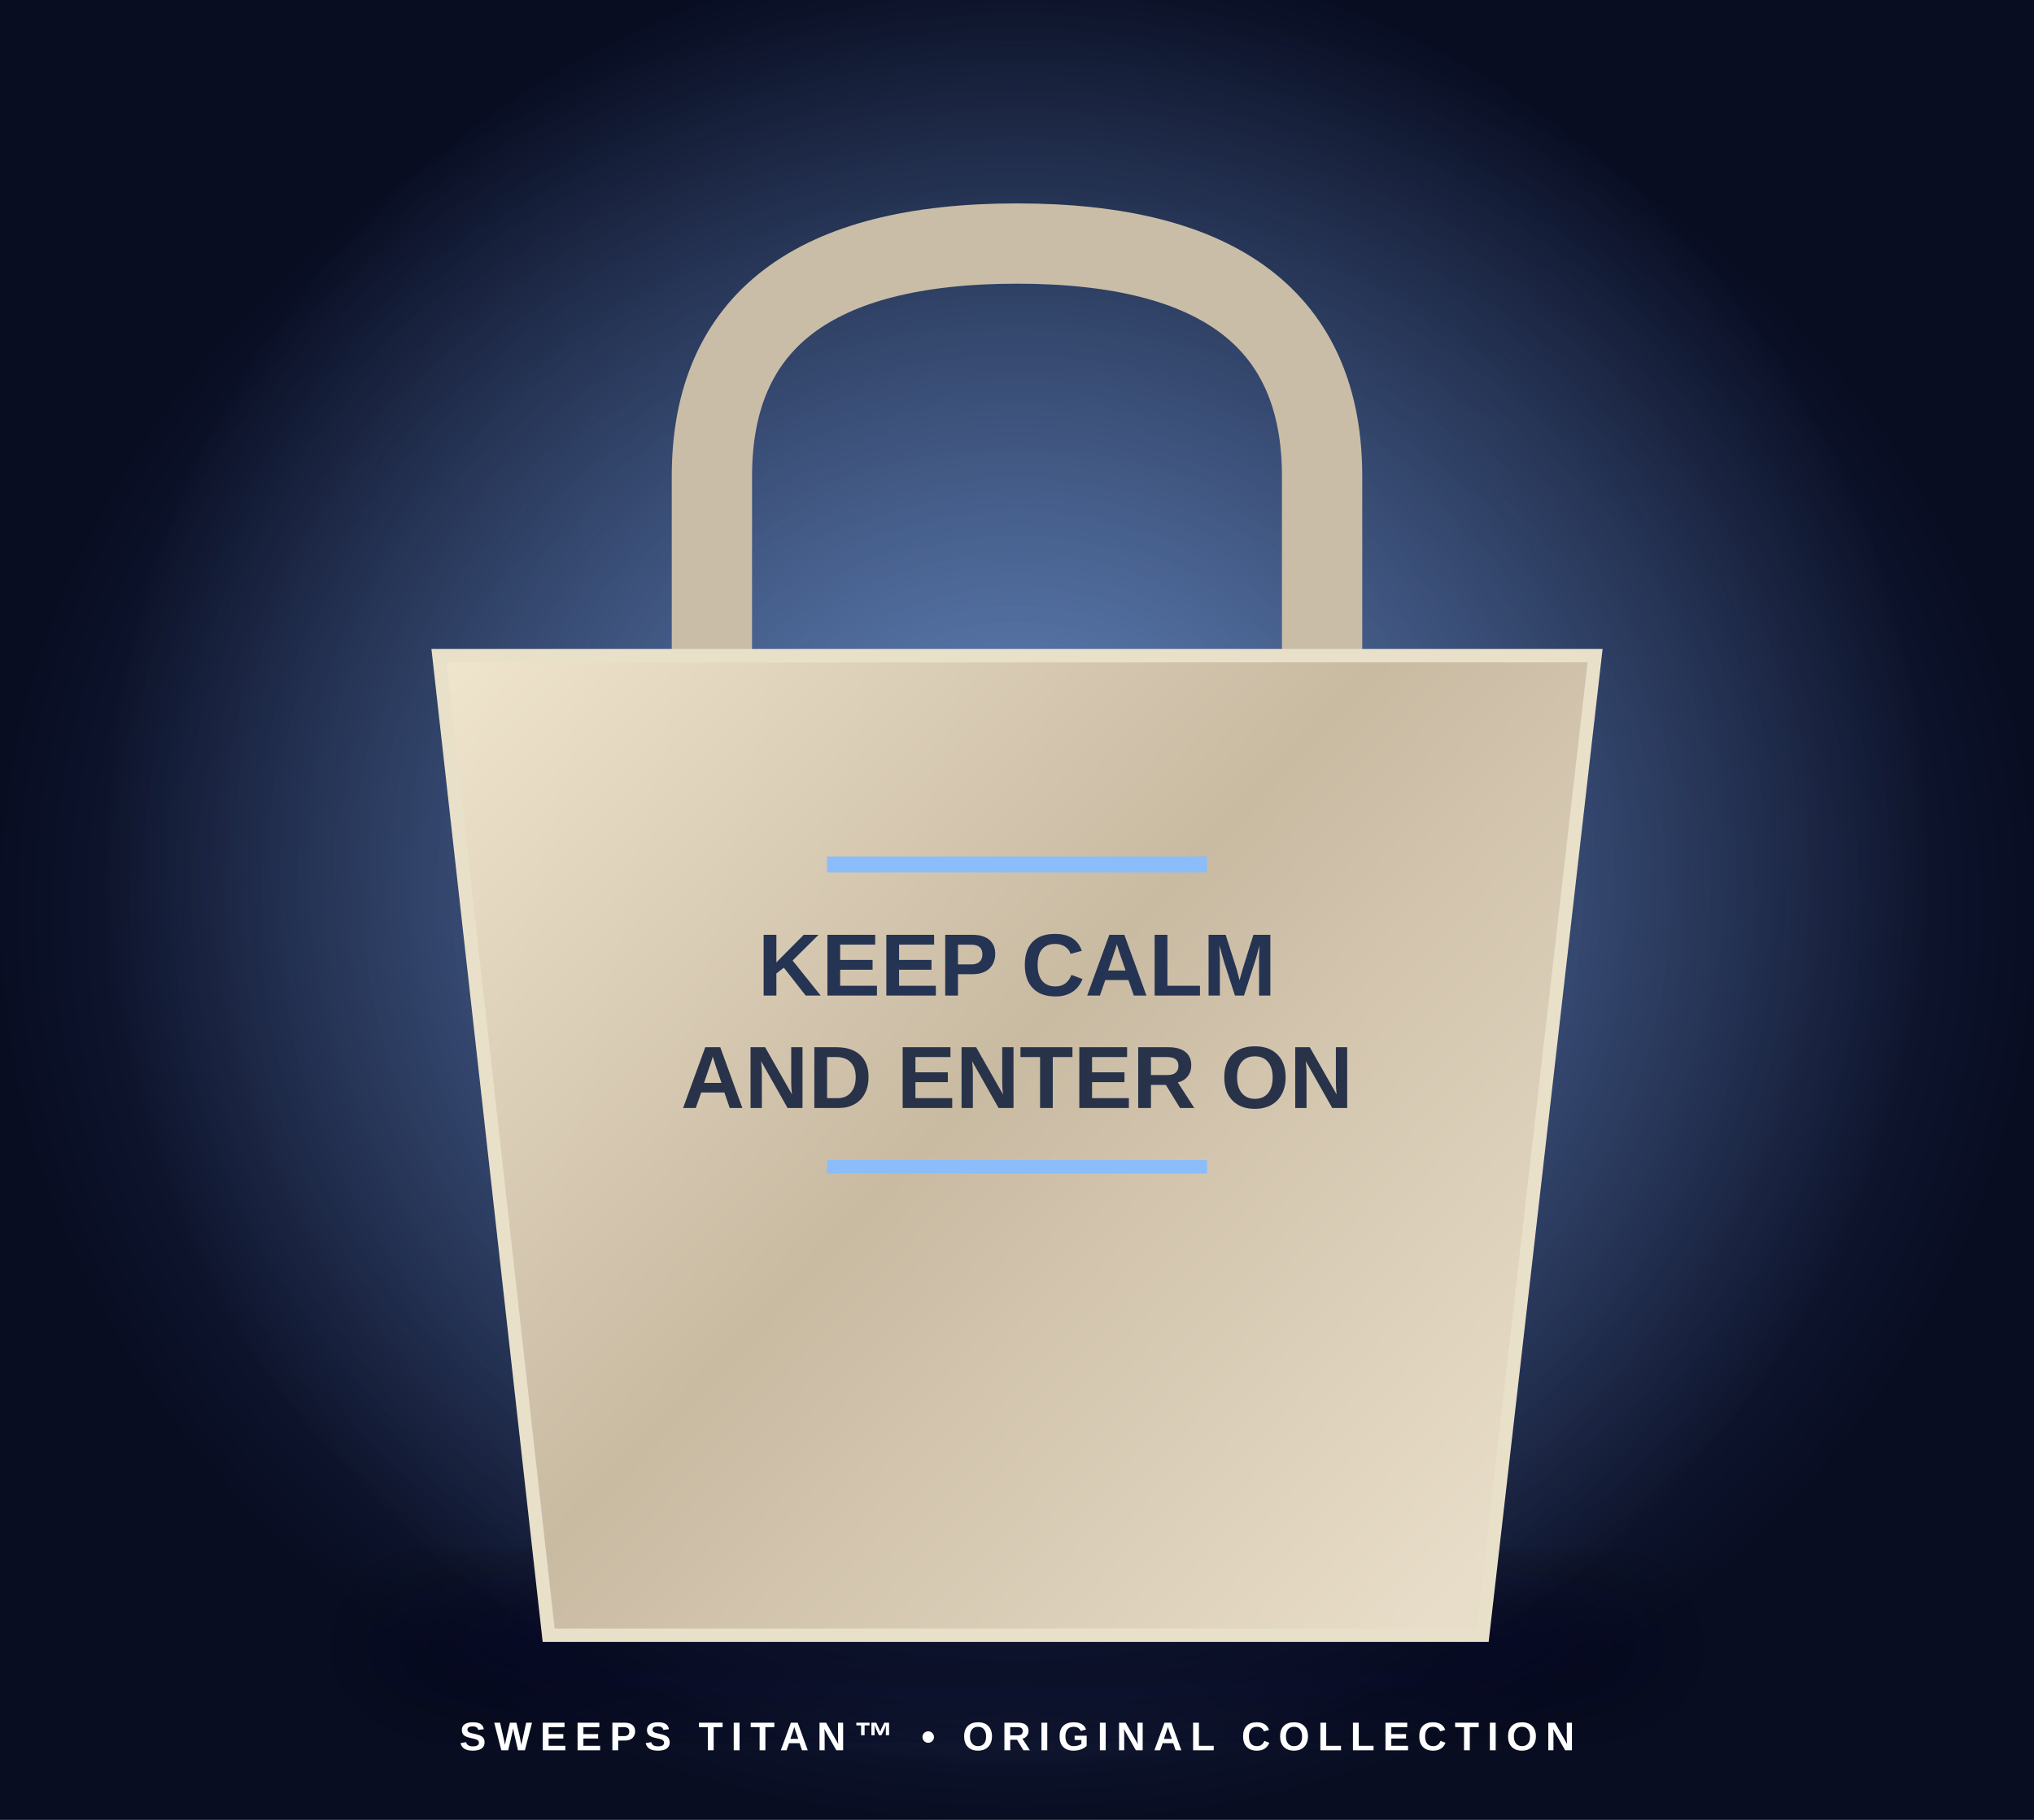
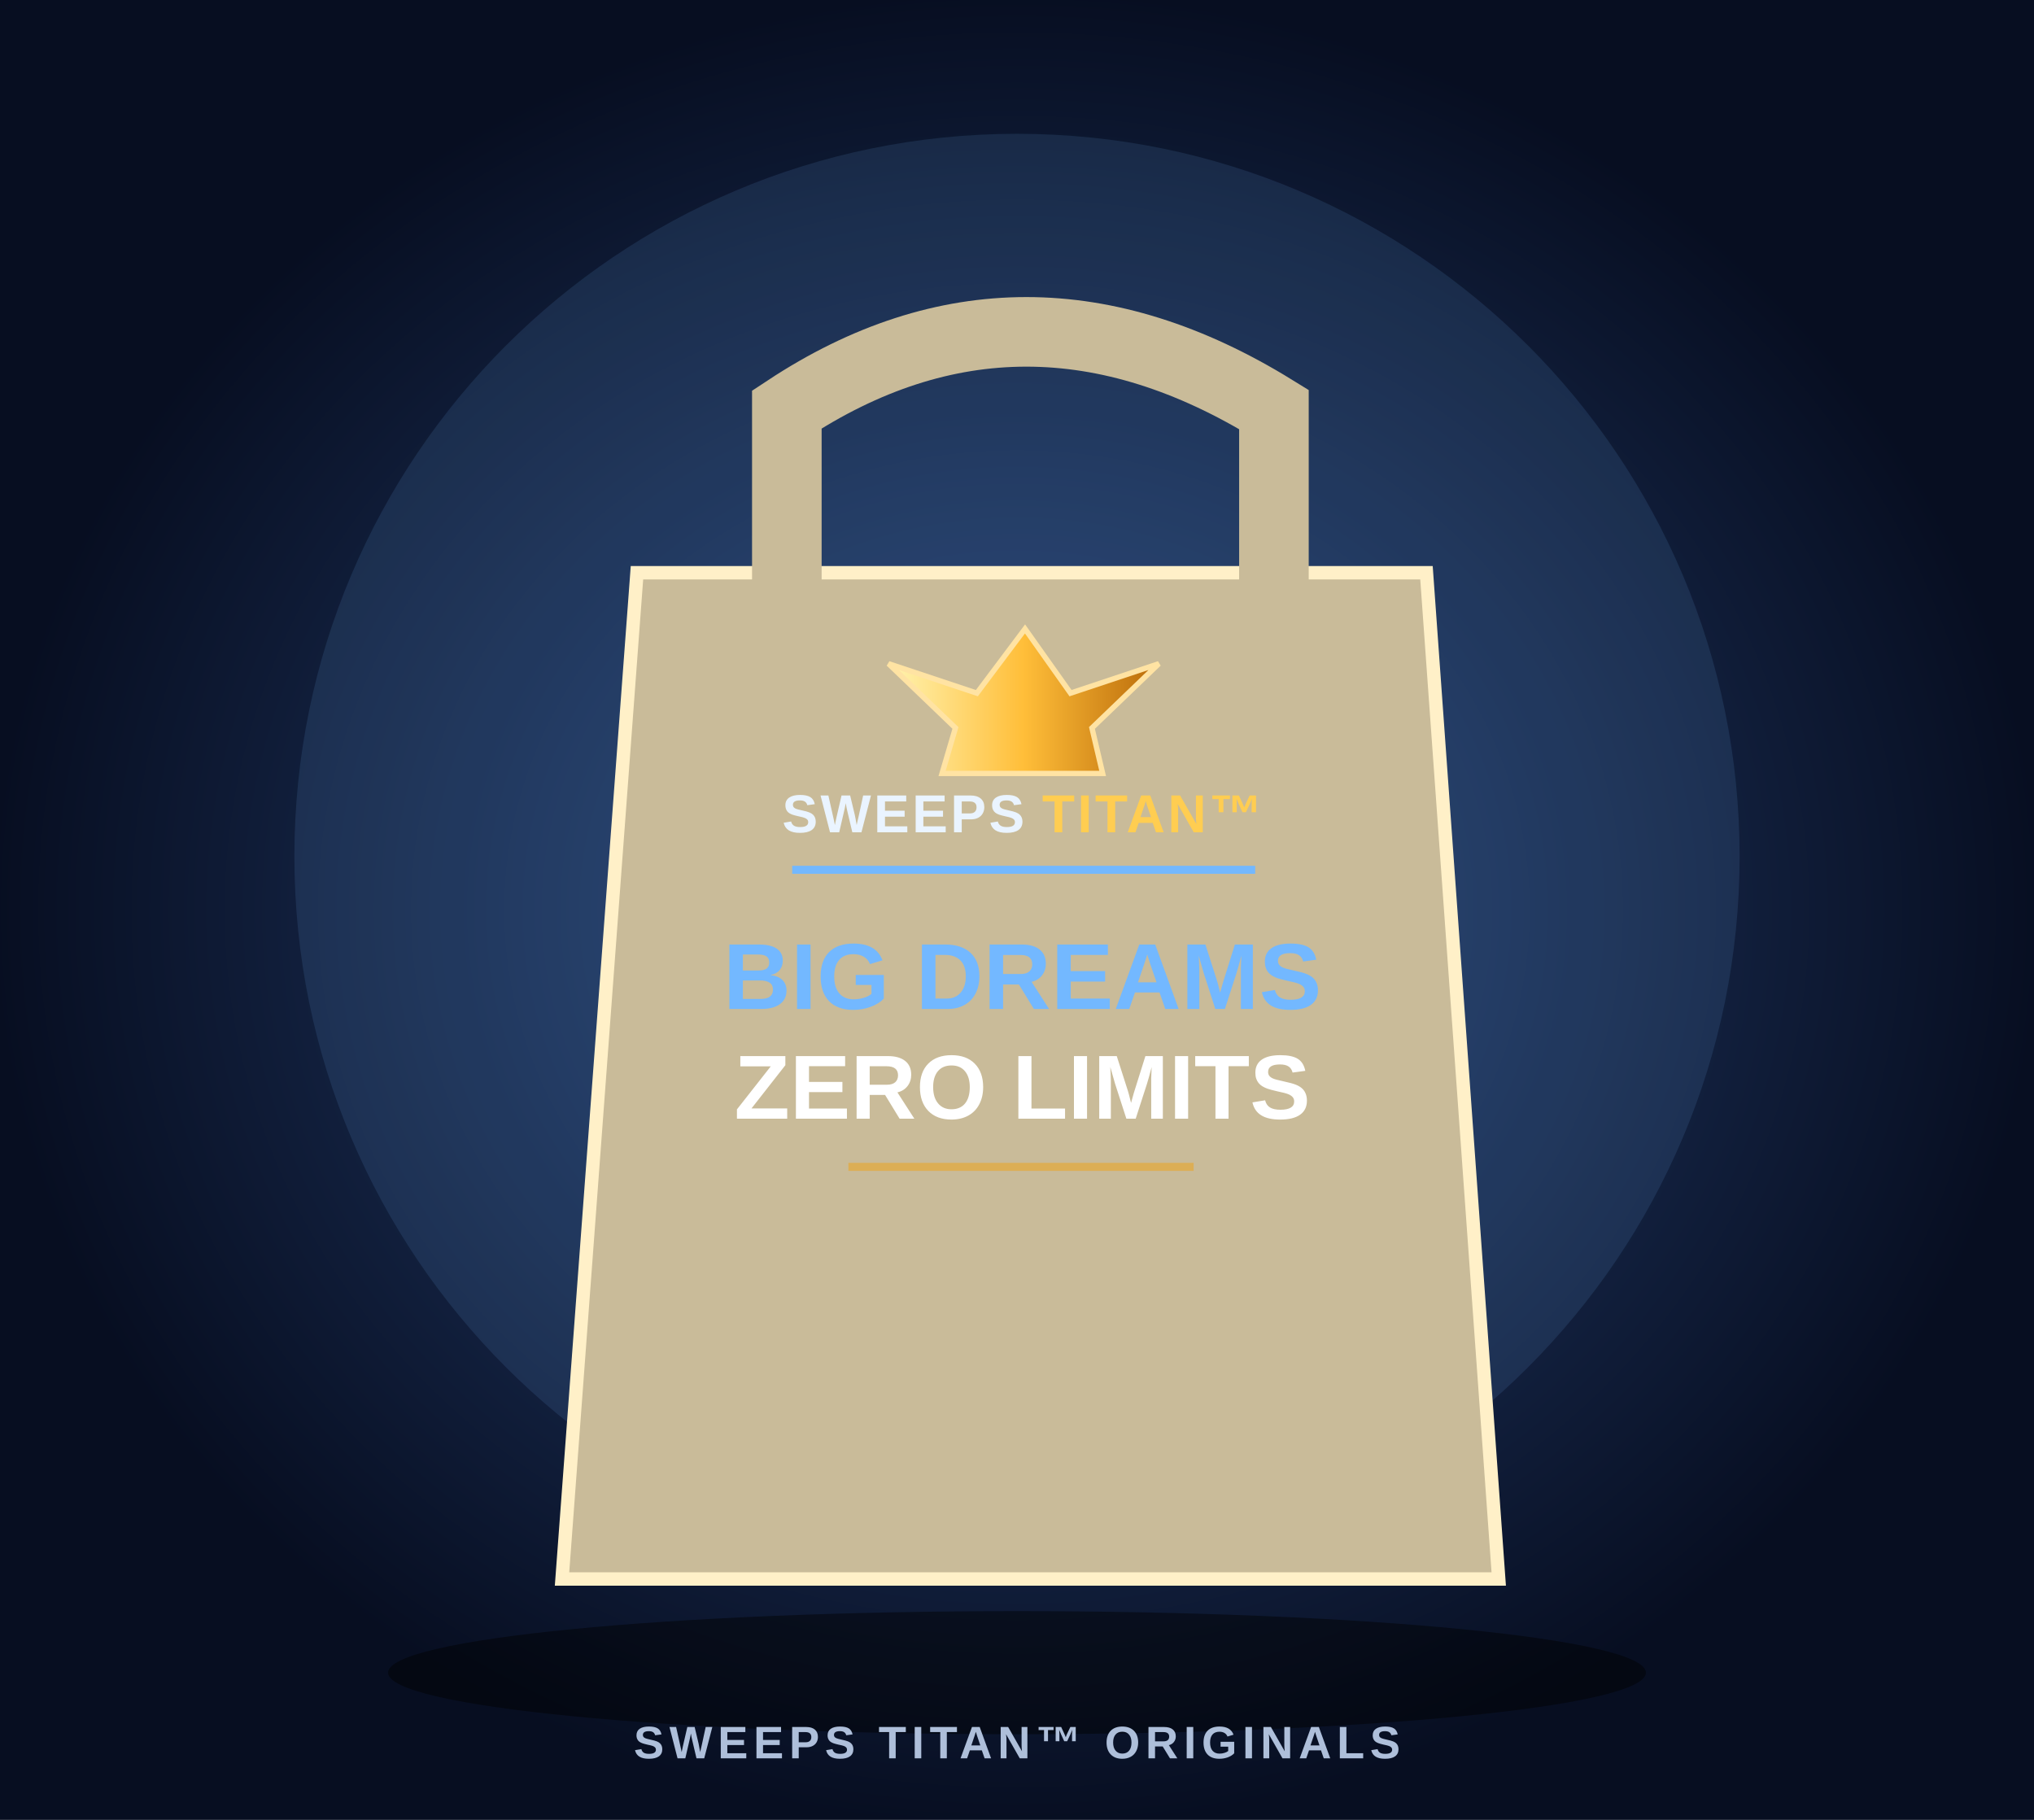
- <svg xmlns="http://www.w3.org/2000/svg" viewBox="0 0 760 680" width="760" height="680">
+ <svg xmlns="http://www.w3.org/2000/svg" width="760" height="680" viewBox="0 0 760 680">
  <defs>
    <radialGradient id="bg">
-       <stop stop-color="#384879" />
-       <stop offset="1" stop-color="#080d22" />
+       <stop stop-color="#284579" />
+       <stop offset="1" stop-color="#070e21" />
    </radialGradient>
-     <radialGradient id="halo">
-       <stop stop-color="#8abdf9" stop-opacity=".55" />
-       <stop offset="1" stop-color="#8abdf9" stop-opacity="0" />
-     </radialGradient>
-     <linearGradient id="material" x2="1" y2=".8">
-       <stop stop-color="#f0e5cd" />
-       <stop offset=".5" stop-color="#c9baa2" />
-       <stop offset="1" stop-color="#e8ddc8" />
+     <linearGradient id="fabric" x1="0" y1="0" x2=".8" y2="1">
+       <stop stop-color="#263653" />
+       <stop offset=".5" stop-color="#080e1a" />
+       <stop offset="1" stop-color="#283b5c" />
    </linearGradient>
-     <filter id="shadow">
-       <feGaussianBlur stdDeviation="17" />
-     </filter>
+     <linearGradient id="gold">
+       <stop stop-color="#fff4b2" />
+       <stop offset=".5" stop-color="#ffbe39" />
+       <stop offset="1" stop-color="#b96a09" />
+     </linearGradient>
  </defs>
  <rect width="760" height="680" fill="url(#bg)" />
-   <circle cx="380" cy="320" r="340" fill="url(#halo)" />
-   <ellipse cx="380" cy="615" rx="243" ry="30" fill="#030515" opacity=".55" filter="url(#shadow)" />
-   <path d="M266 255V178Q266 91 380 91Q494 91 494 178V255" fill="none" stroke="#c9bda7" stroke-width="30" />
-   <path d="M164 245H596L554 611H205Z" fill="url(#material)" stroke="#e9e0c9" stroke-width="5" />
-   <g font-family="Arial,sans-serif" font-weight="900" text-anchor="middle">
-     <path d="M309 323H451" stroke="#8abdf9" stroke-width="6" />
-     <text x="380" y="372" font-size="33" fill="#253453">KEEP CALM</text>
-     <text x="380" y="414" font-size="33" fill="#28334a">AND ENTER ON</text>
-     <path d="M309 436H451" stroke="#8abdf9" stroke-width="5" />
-     <text x="380" y="654" font-size="15" letter-spacing="3" fill="white">SWEEPS TITAN™ • ORIGINAL COLLECTION</text>
+   <circle cx="380" cy="320" r="270" fill="#73b8ff" opacity=".12" />
+   <ellipse cx="380" cy="625" rx="235" ry="23" fill="#000" opacity=".45" />
+   <path d="M238 214H533L560 590H210Z" fill="#c9bb99" stroke="#fff0c8" stroke-width="5" />
+   <path d="M294 226V153Q382 95 476 153V226" fill="none" stroke="#c9bb99" stroke-width="26" />
+   <g font-family="Arial Black,Arial,sans-serif" font-weight="900" text-anchor="middle">
+     <path d="M357 272 332 248 365 259 383 235 400 259 433 248 408 272 412 289H352Z" fill="url(#gold)" stroke="#ffe3a3" stroke-width="2" />
+     <text x="382" y="311" font-size="20" fill="#eaf4ff" letter-spacing="1">SWEEPS <tspan fill="#ffcd51">TITAN™</tspan>
+     </text>
+     <path d="M296 325H469" stroke="#73b8ff" stroke-width="3" />
+     <text x="382" y="377" font-size="35" fill="#73b8ff">BIG DREAMS</text>
+     <text x="382" y="418" font-size="34" fill="#fff">ZERO LIMITS</text>
+     <path d="M317 436H446" stroke="#dcae55" stroke-width="3" />
  </g>
+   <text x="380" y="657" text-anchor="middle" font-family="Arial,sans-serif" font-size="17" font-weight="800" letter-spacing="2" fill="#aebfda">SWEEPS TITAN™ ORIGINALS</text>
</svg>
